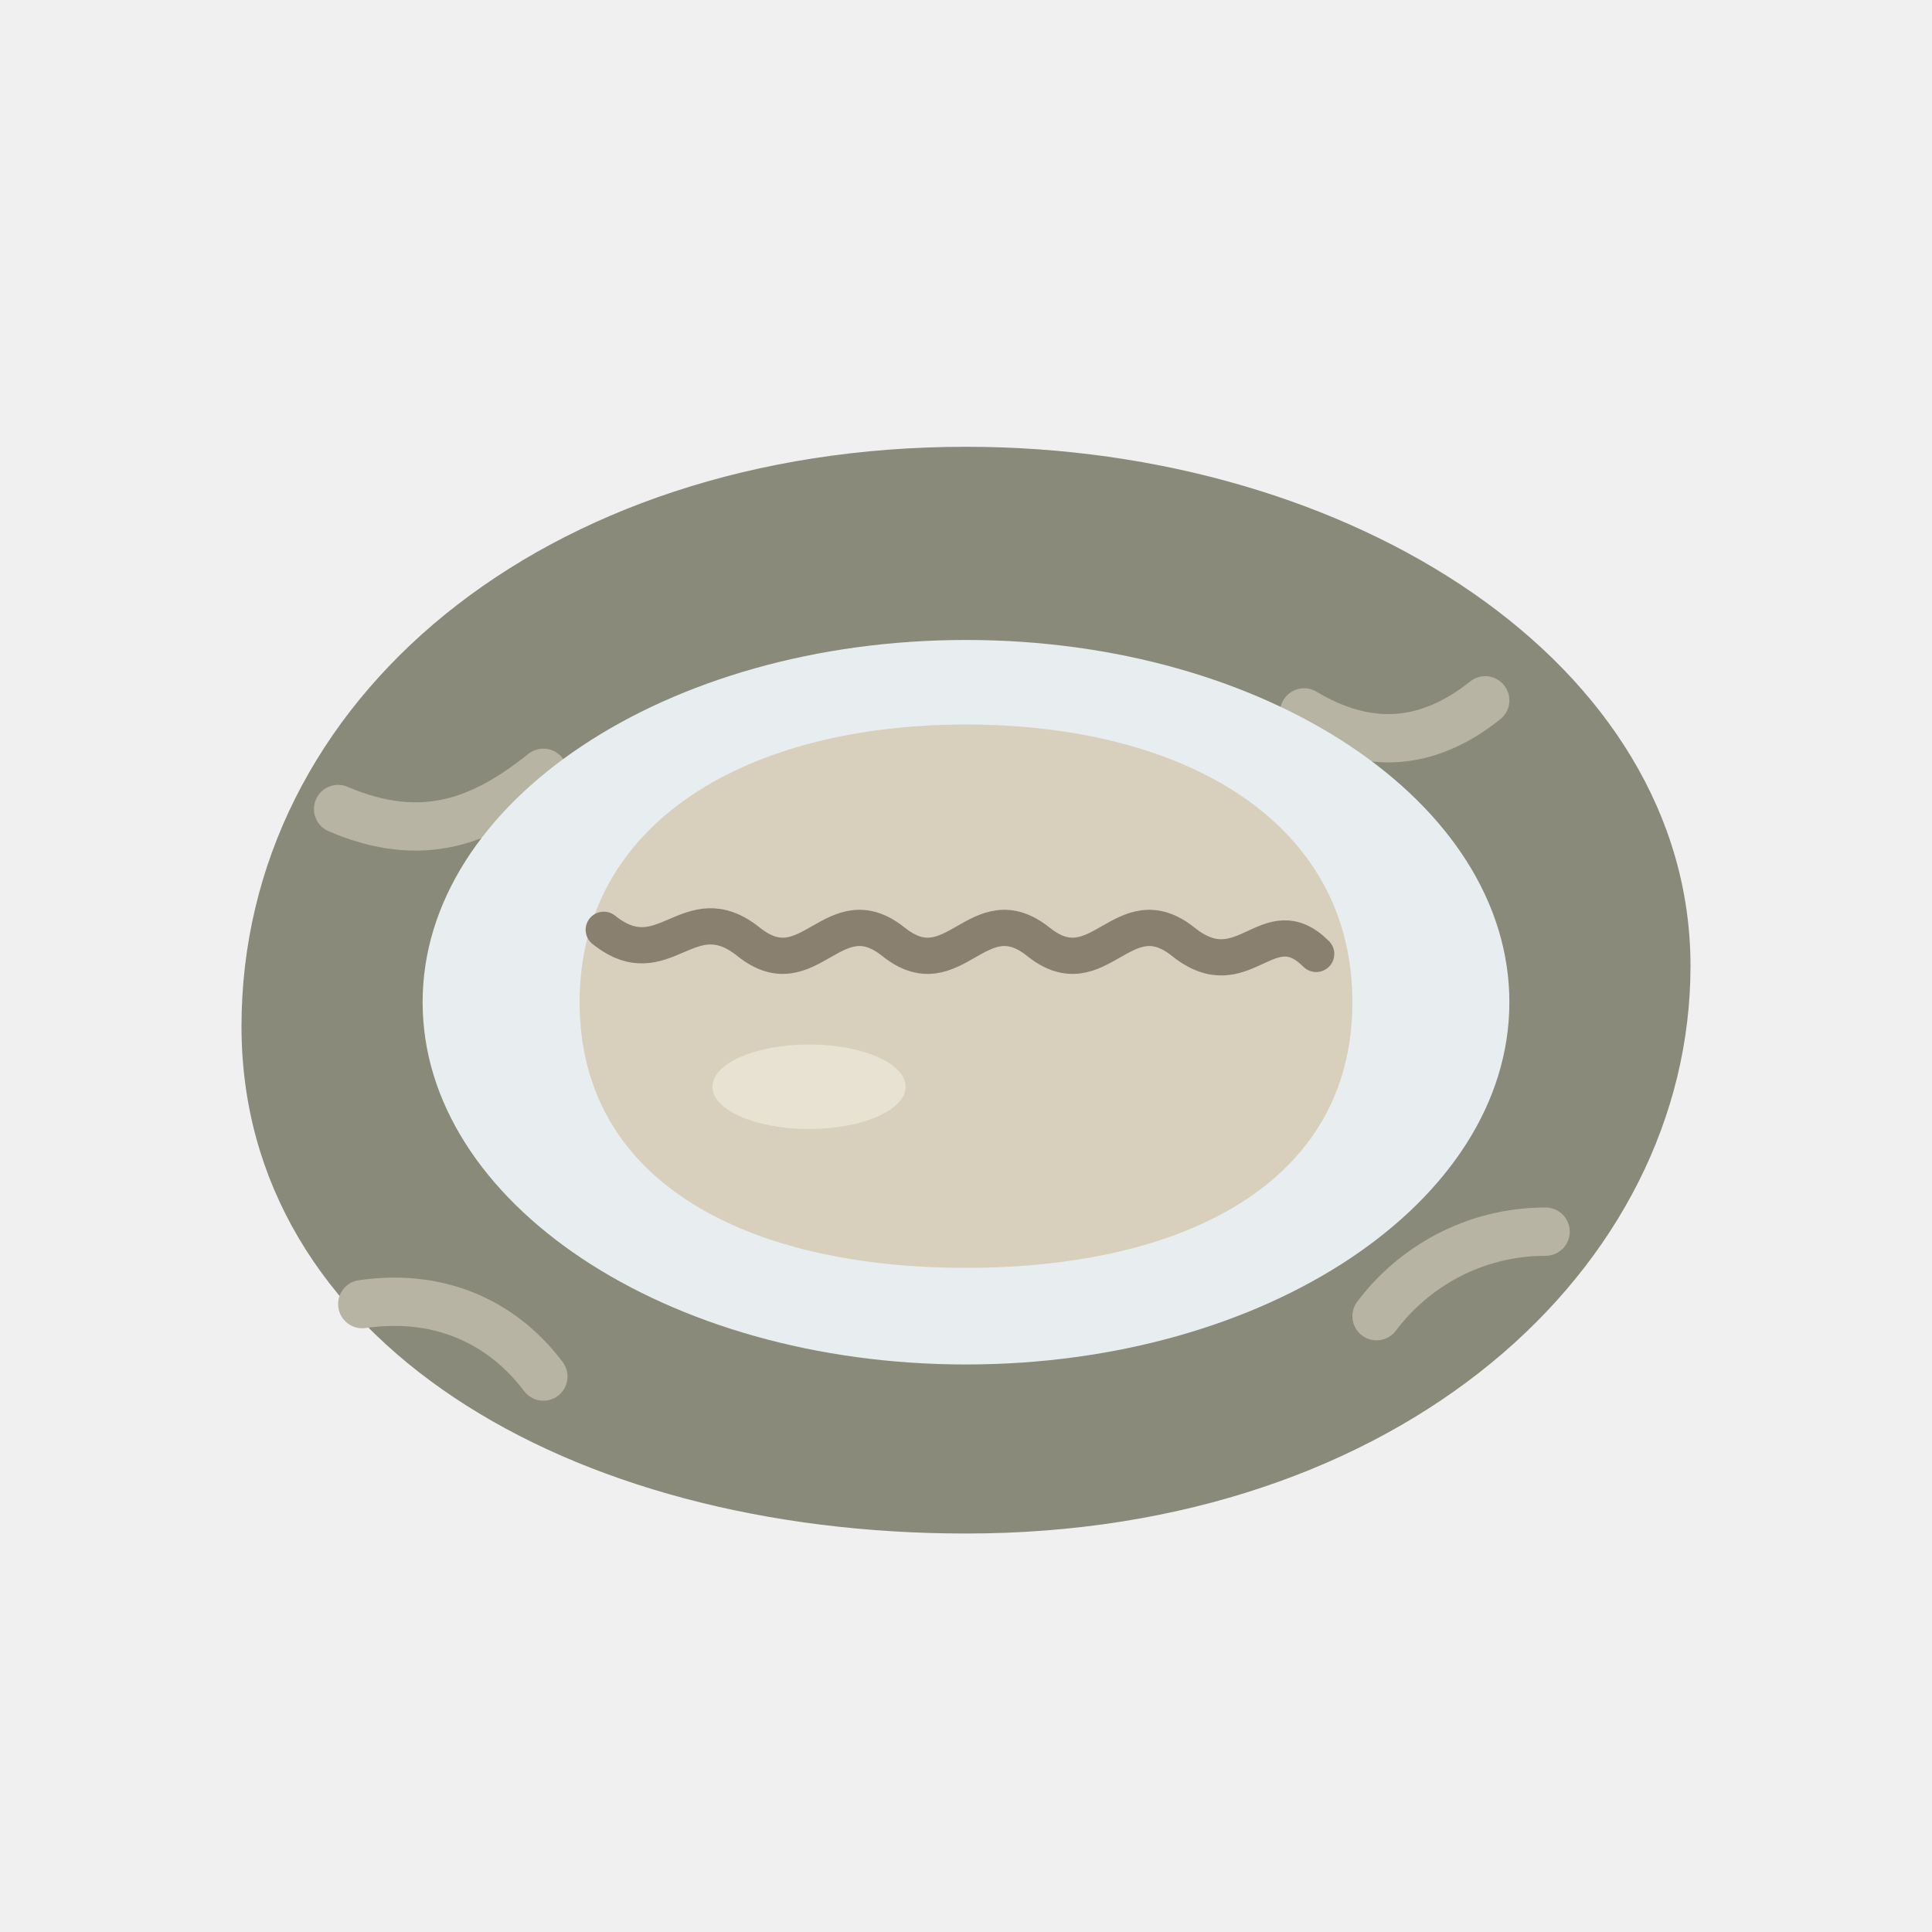
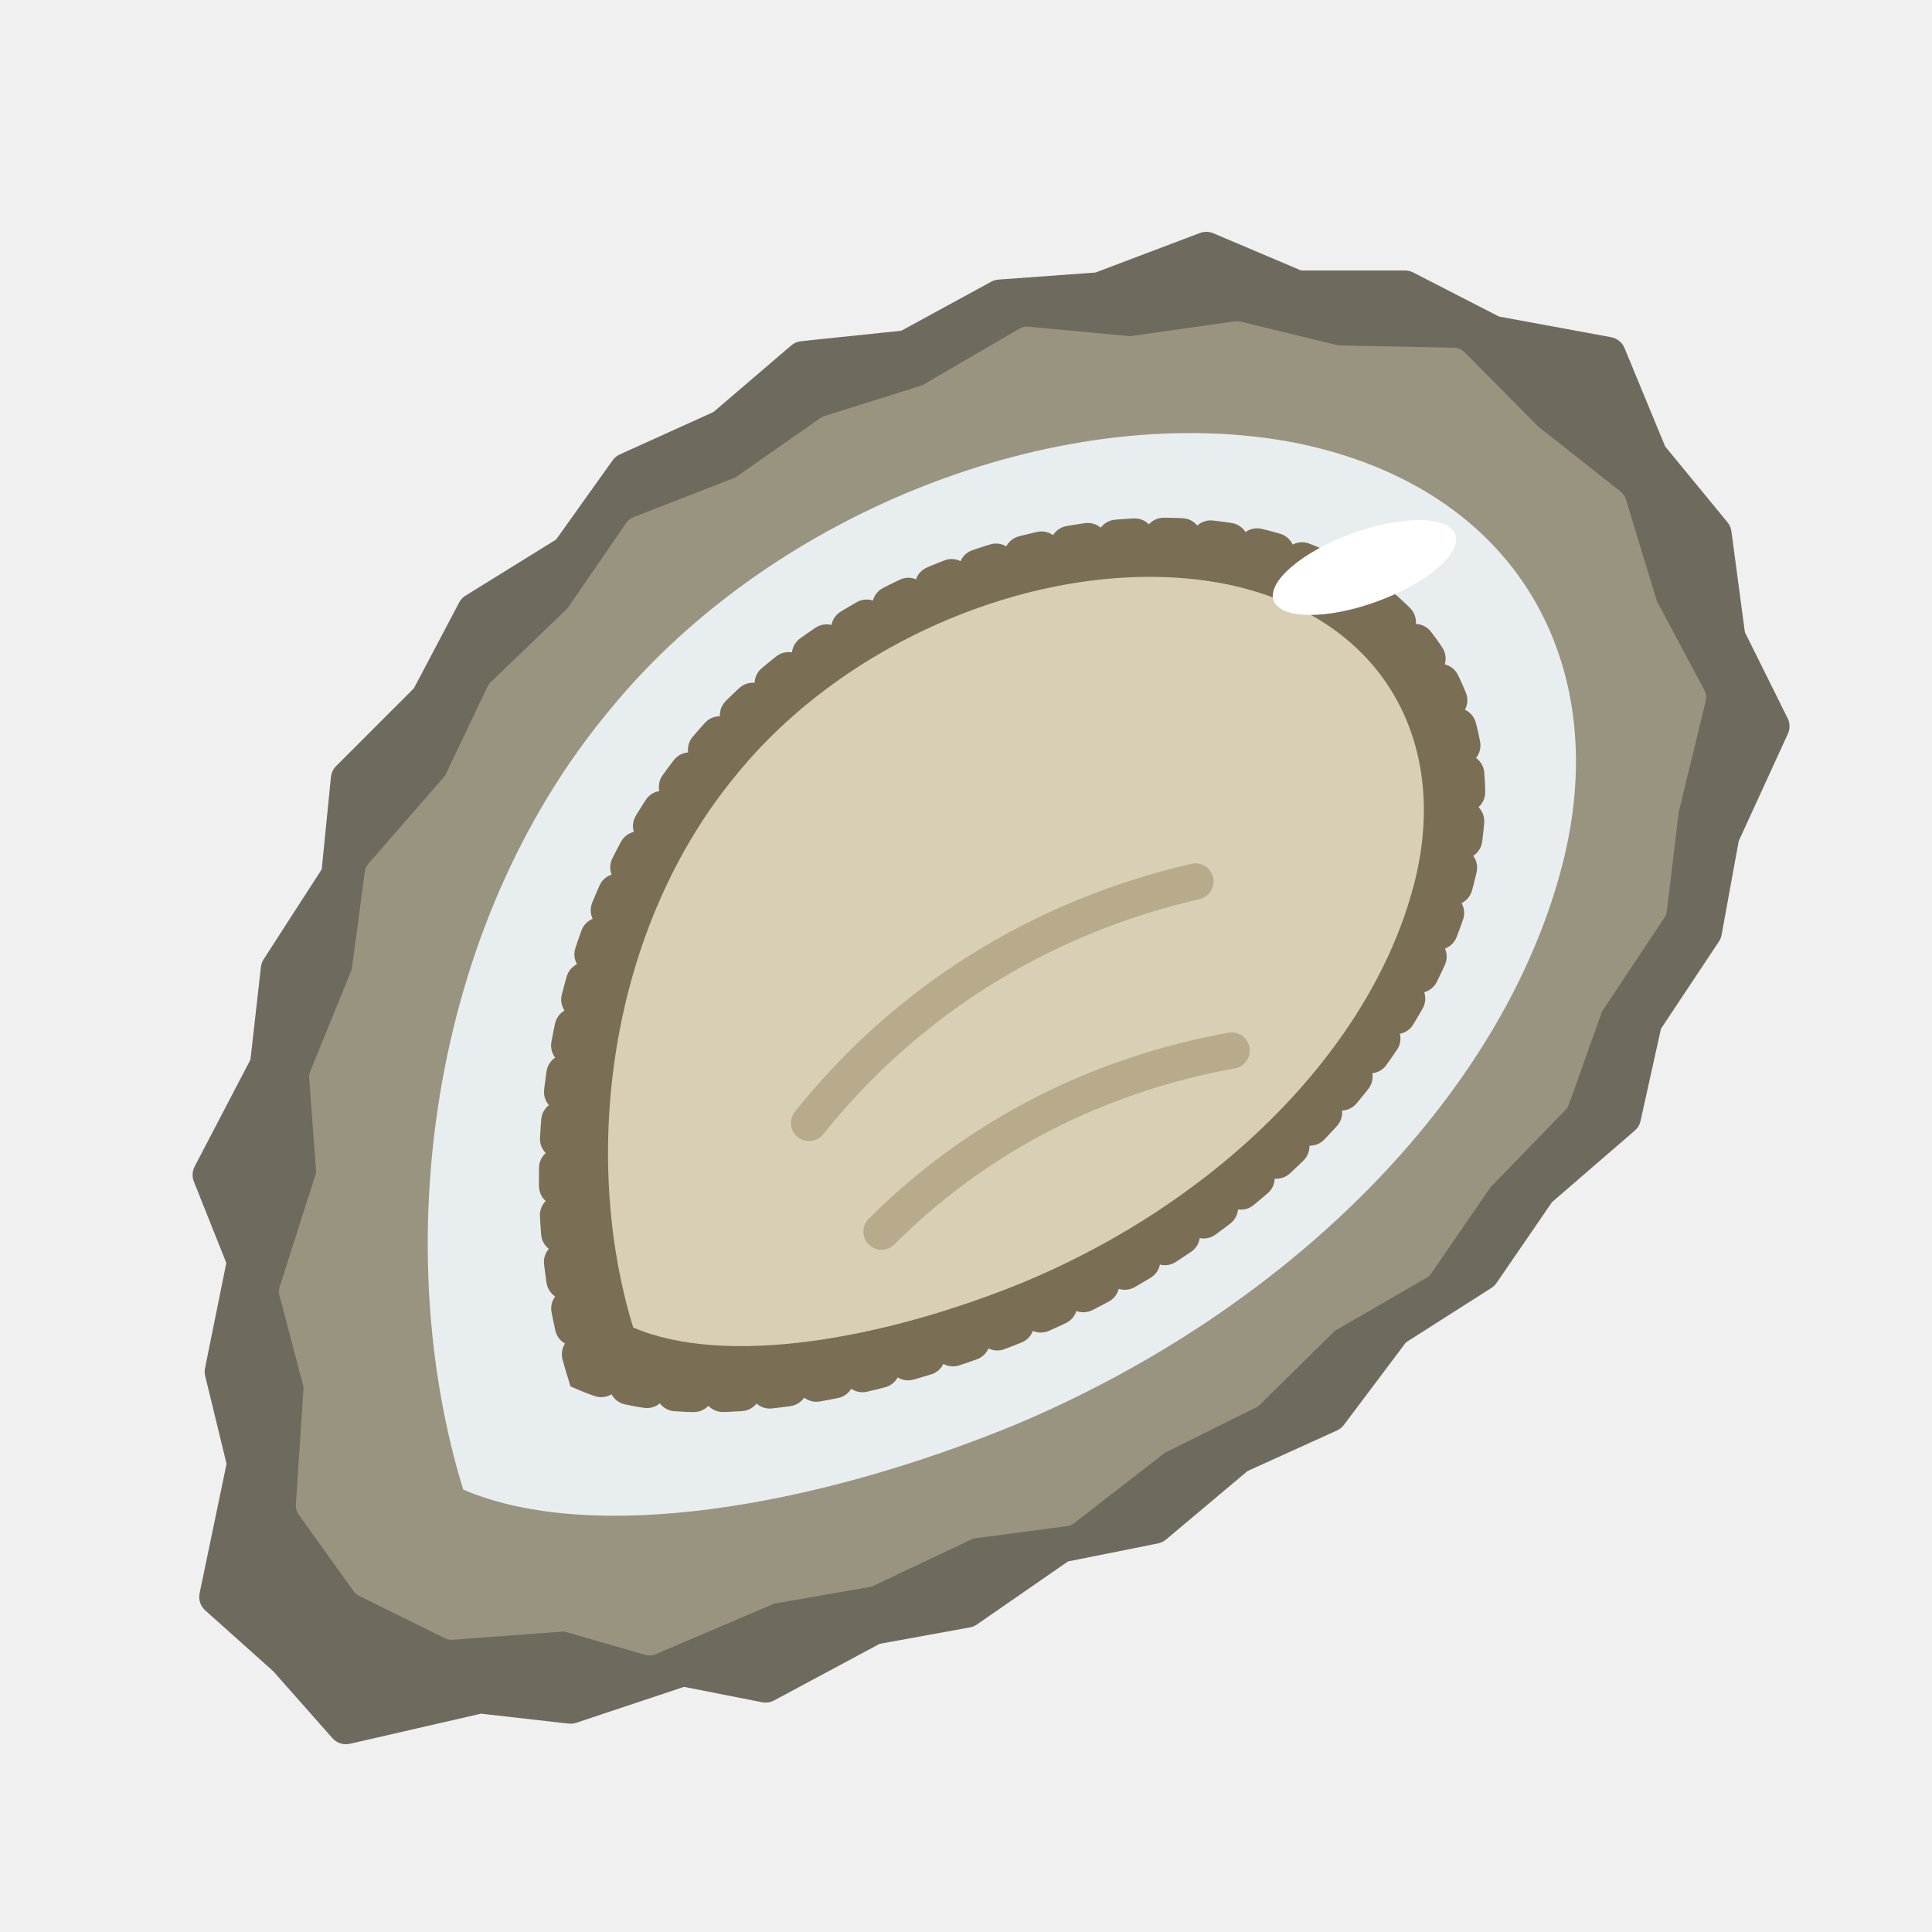
<svg xmlns="http://www.w3.org/2000/svg" viewBox="0 0 32 32">
-   <path fill="#8a8a7a" d="M4 17c0-5.4 5-9.6 12-9.6c6.4 0 12 3.6 12 8.6c0 5-4.8 9.4-12 9.4C9.4 25.4 4 22.2 4 17z" />
-   <path fill="none" stroke="#b8b4a4" stroke-linecap="round" stroke-width="0.8" d="M5.6 13.4c1.4.6 2.4.2 3.4-.6M24.6 11.6c-1 .8-2 .8-3 .2M6 21.6c1.4-.2 2.4.4 3 1.2M25.6 20.4c-1.2 0-2.2.6-2.8 1.4" />
-   <ellipse cx="16" cy="16.6" rx="9" ry="6" fill="#e8eef0" />
-   <path fill="#d8d0bc" d="M9.6 16.6c0-3 2.8-4.6 6.4-4.6s6.4 1.6 6.4 4.6s-2.8 4.4-6.4 4.4s-6.4-1.4-6.4-4.4z" />
-   <path fill="none" stroke="#8a8070" stroke-linecap="round" stroke-width="0.6" d="M10 15.4c1 .8 1.4-.6 2.4.2s1.4-.8 2.4 0s1.4-.8 2.4 0s1.4-.8 2.4 0s1.4-.6 2.2.2" />
-   <ellipse cx="13.4" cy="18" rx="1.6" ry="0.7" fill="#e8e2d2" />
+   <path fill="#6e6a5e" stroke="#6e6a5e" stroke-linejoin="round" stroke-width=".6" d="M4.74 27.47 L3.60 26.45 L4.06 24.24 L3.69 22.72 L4.06 20.89 L3.49 19.46 L4.44 17.64 L4.62 16.05 L5.62 14.50 L5.78 12.90 L7.10 11.58 L7.87 10.12 L9.42 9.16 L10.39 7.80 L11.98 7.08 L13.30 5.95 L15.02 5.77 L16.56 4.93 L18.21 4.81 L19.98 4.14 L21.49 4.78 L23.27 4.78 L24.73 5.53 L26.63 5.88 L27.32 7.55 L28.38 8.84 L28.61 10.56 L29.34 12.03 L28.51 13.84 L28.22 15.43 L27.23 16.92 L26.88 18.50 L25.48 19.71 L24.54 21.08 L23.08 22.01 L22.02 23.42 L20.50 24.11 L19.12 25.27 L17.57 25.58 L16.01 26.66 L14.47 26.94 L12.68 27.90 L11.31 27.63 L9.45 28.25 L7.95 28.08 L5.73 28.59Z" />
+   <path fill="#99947f" stroke="#99947f" stroke-linejoin="round" stroke-width=".5" d="M6.06 26.21 L5.15 24.94 L5.28 22.95 L4.87 21.39 L5.49 19.45 L5.37 17.84 L6.07 16.12 L6.29 14.47 L7.58 12.99 L8.30 11.48 L9.59 10.24 L10.58 8.80 L12.30 8.13 L13.73 7.13 L15.38 6.61 L17.01 5.66 L18.72 5.82 L20.49 5.57 L22.13 5.97 L24.08 6.01 L25.31 7.25 L26.69 8.34 L27.21 10.05 L28.01 11.55 L27.56 13.40 L27.36 15.06 L26.31 16.64 L25.75 18.21 L24.49 19.51 L23.50 20.95 L21.96 21.84 L20.69 23.09 L19.16 23.85 L17.64 25.03 L16.05 25.24 L14.36 26.04 L12.75 26.32 L10.76 27.17 L9.37 26.77 L7.48 26.91Z" />
+   <path fill="#e8edf0" d="M4.6 27.6C3 22.4 3.8 15.4 7.8 10.6C11.4 6.2 17.8 3.8 22.8 4.8C27.6 5.8 29.6 9.6 28.6 13.8C27.4 18.8 22.8 23.6 16.6 26.2C12.2 28 7.4 28.8 4.6 27.6Z" transform="translate(17.4 15.4) scale(0.76) translate(-17.4 -15.4)" />
+   <path fill="#7a6e54" d="M4.6 27.6C3 22.4 3.8 15.4 7.8 10.6C11.4 6.2 17.8 3.8 22.8 4.8C27.6 5.8 29.6 9.6 28.6 13.8C27.4 18.8 22.8 23.6 16.6 26.2C12.2 28 7.4 28.8 4.6 27.6Z" transform="translate(17.4 15.4) scale(0.6) translate(-17.4 -15.4)" />
+   <path fill="#d9cfb4" d="M4.6 27.6C3 22.4 3.8 15.4 7.8 10.6C11.4 6.2 17.8 3.8 22.8 4.8C27.6 5.8 29.6 9.6 28.6 13.8C27.4 18.8 22.8 23.6 16.6 26.2C12.2 28 7.4 28.8 4.6 27.6Z" transform="translate(17.4 15.4) scale(0.54) translate(-17.4 -15.4)" />
+   <path fill="none" stroke="#7a6e54" stroke-dasharray=".5 .8" stroke-linecap="round" stroke-width="1.1" d="M4.6 27.6C3 22.4 3.8 15.4 7.8 10.6C11.4 6.2 17.8 3.8 22.8 4.8C27.6 5.8 29.6 9.6 28.6 13.8C27.4 18.8 22.8 23.6 16.6 26.2C12.2 28 7.4 28.8 4.6 27.6Z" transform="translate(17.4 15.4) scale(0.6) translate(-17.4 -15.4)" />
+   <path fill="none" stroke="#b8ab8c" stroke-linecap="round" stroke-width=".6" d="M13.4 18.6c1.6-2 3.8-3.4 6.4-4M14.6 20.4c1.6-1.6 3.6-2.6 5.8-3" />
+   <ellipse cx="22.6" cy="9.4" rx="1.6" ry=".6" fill="#ffffff" transform="rotate(-20 22.6 9.4)" />
</svg>
